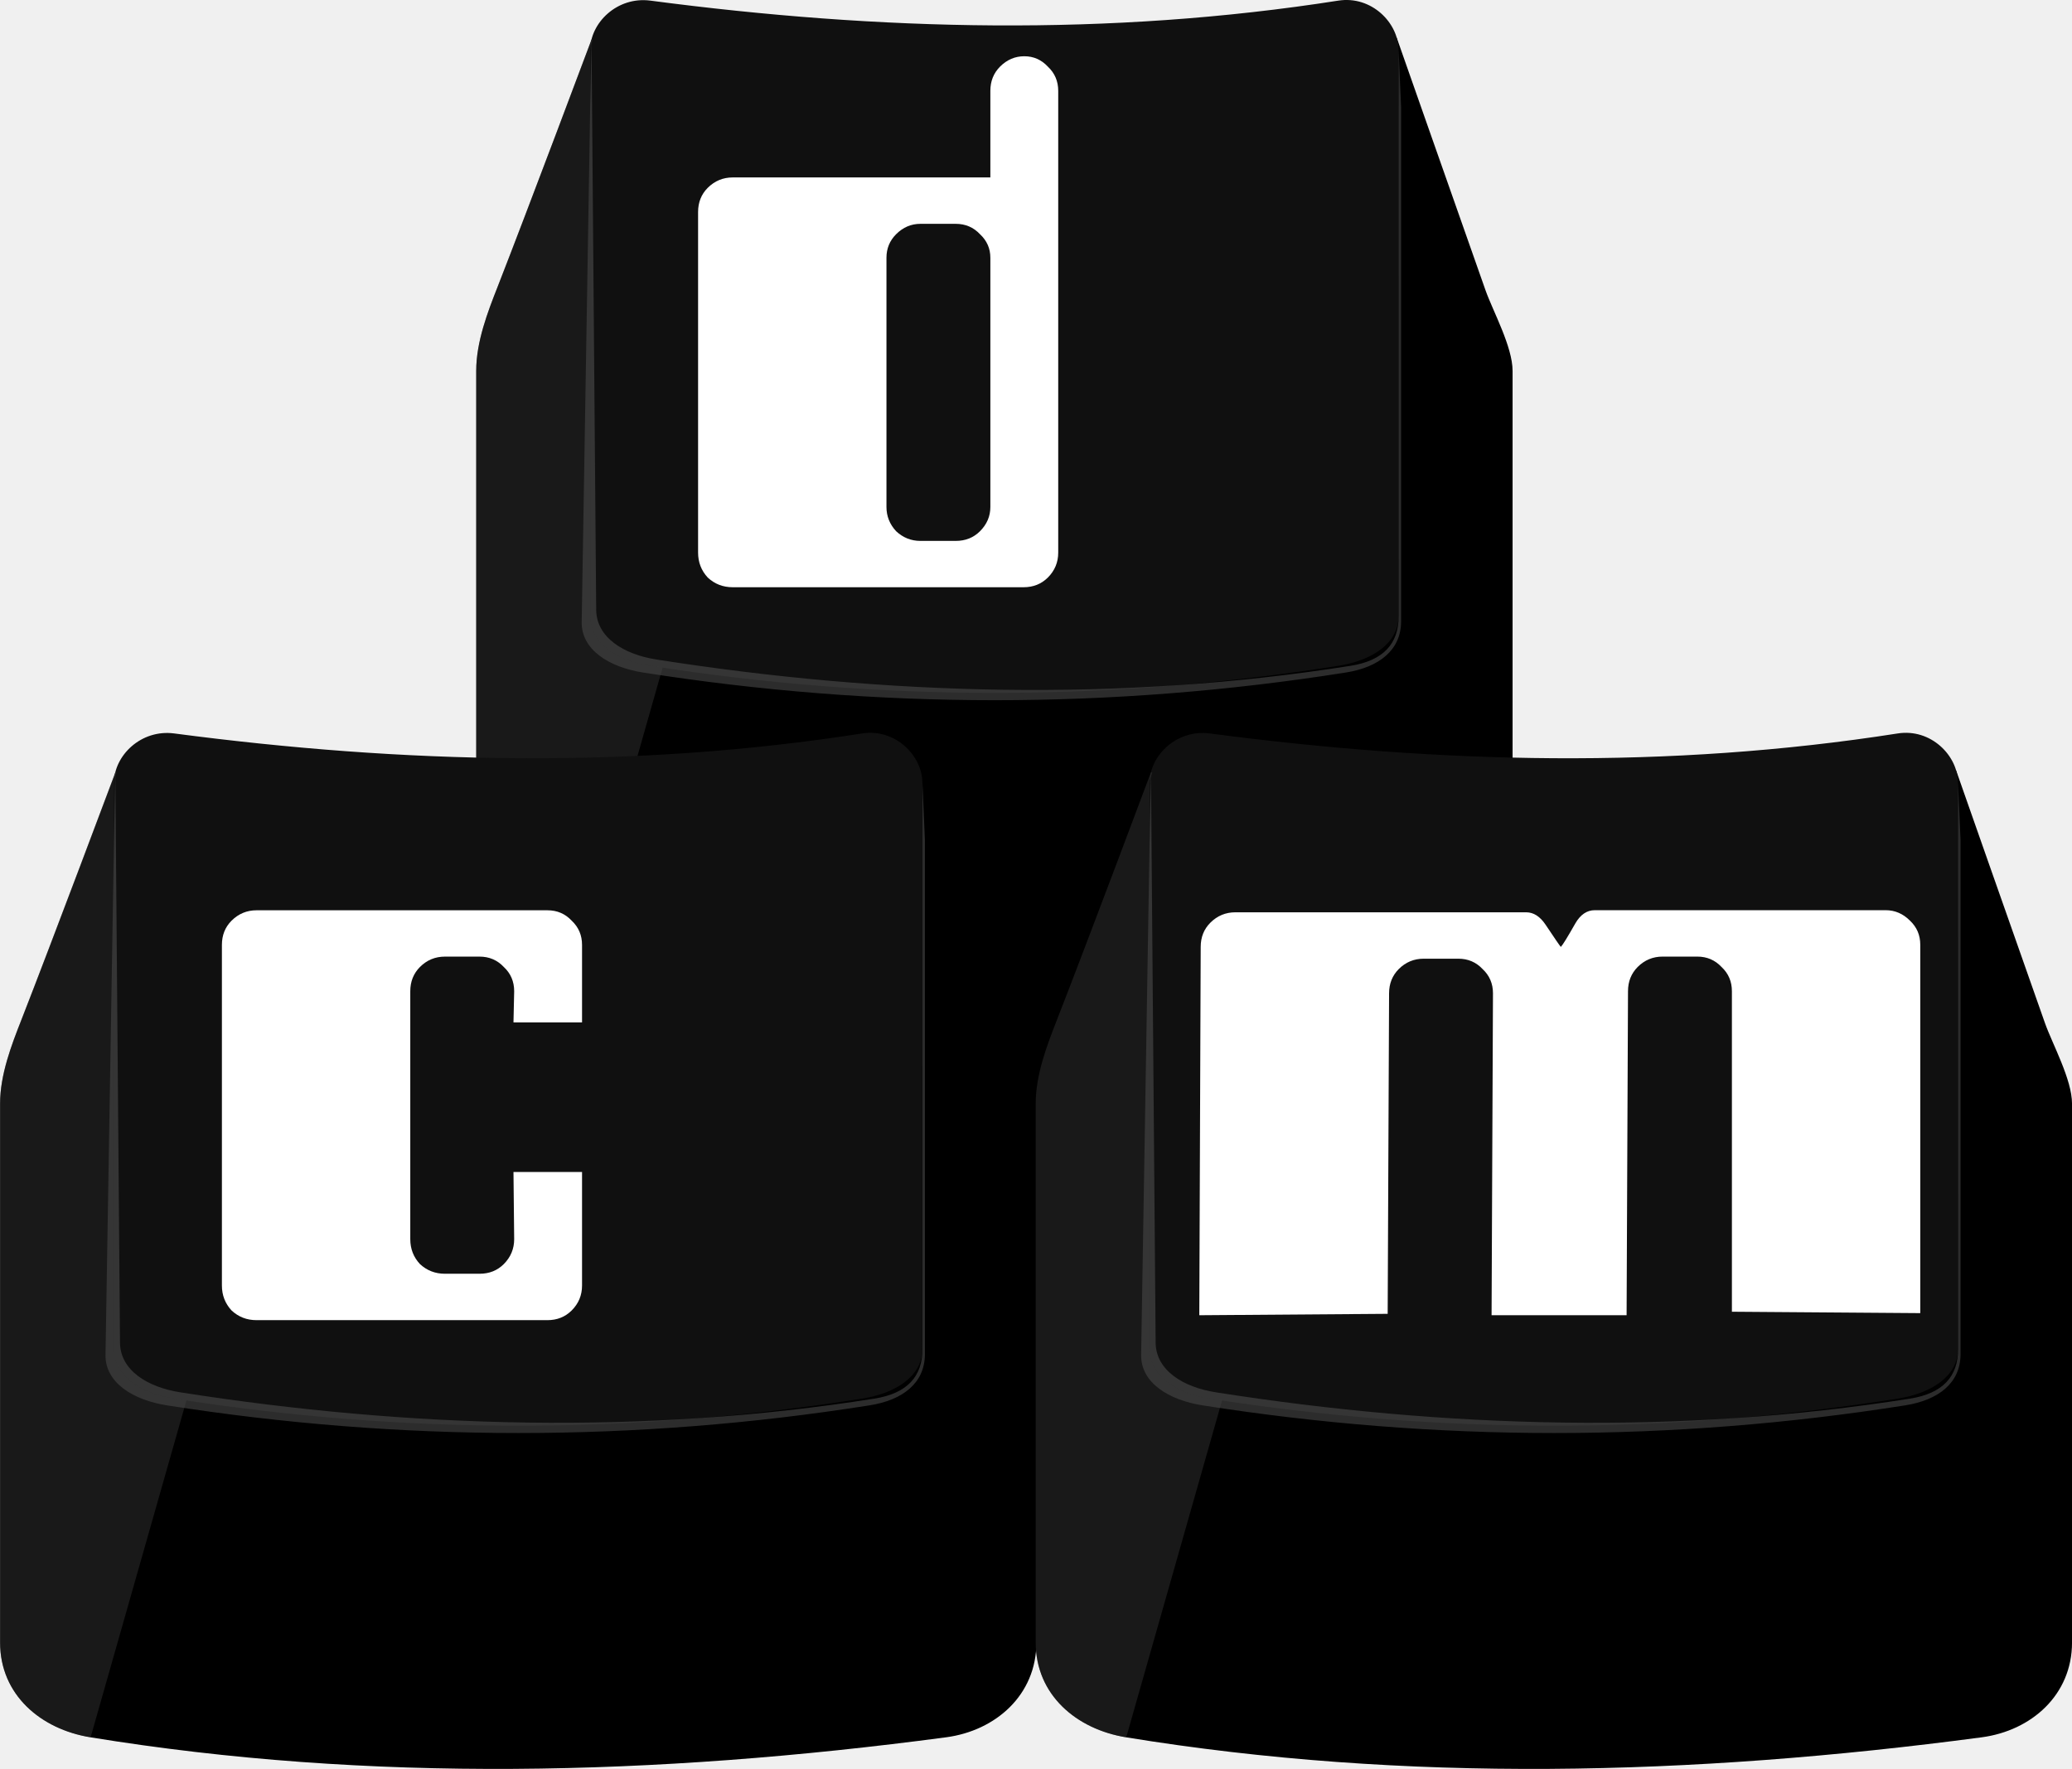
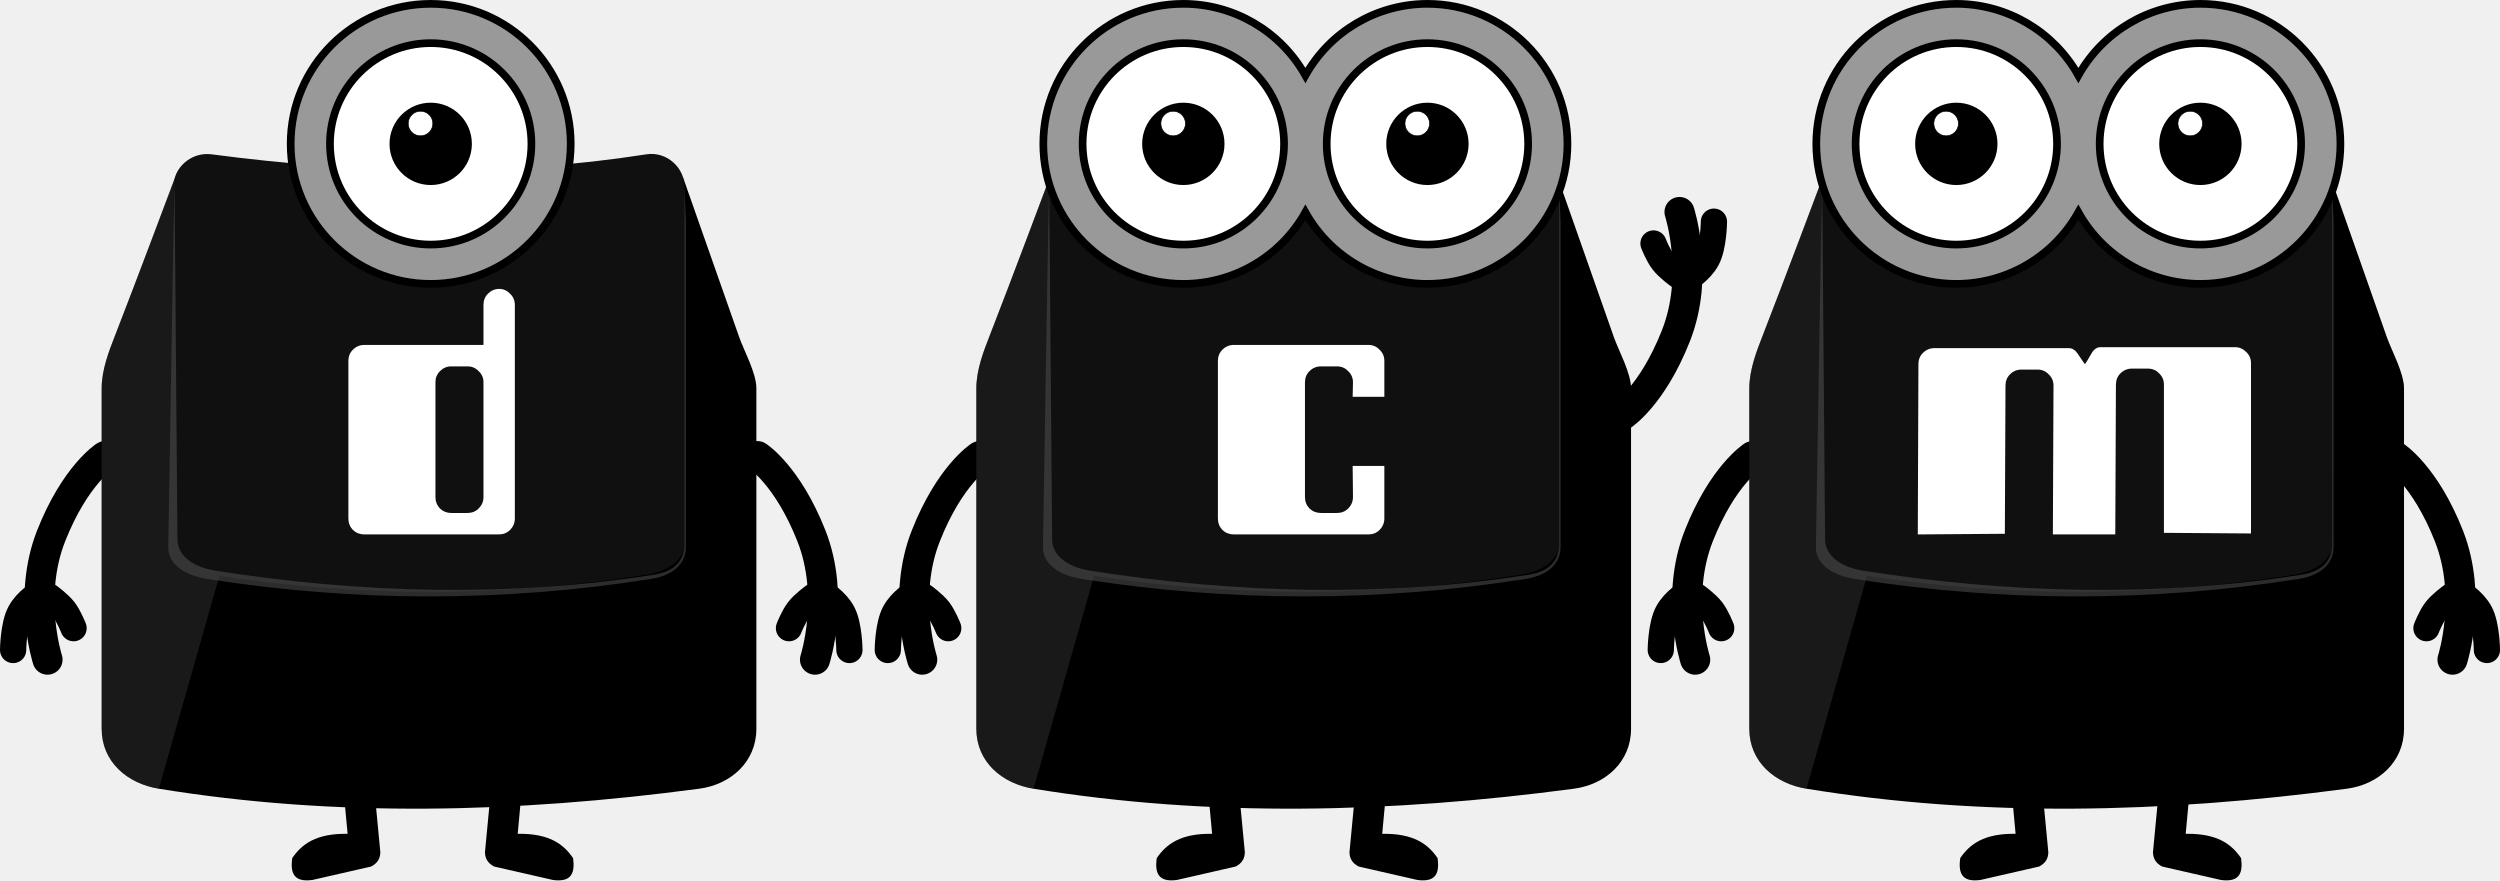
- <svg xmlns="http://www.w3.org/2000/svg" xmlns:xlink="http://www.w3.org/1999/xlink" width="29.555mm" height="25.238mm" viewBox="0 0 29.555 25.238" version="1.1" id="svg151328" xml:space="preserve">
-   <defs id="defs151325">
+ <svg xmlns="http://www.w3.org/2000/svg" xmlns:xlink="http://www.w3.org/1999/xlink" id="svg5612" height="45.805mm" viewBox="0 0 460.881 162.301" width="130.072mm" version="1.1" xml:space="preserve">
+   <defs id="defs5614">
    <linearGradient id="q" y2="433.25" xlink:href="#ae" gradientUnits="userSpaceOnUse" x2="124.51" gradientTransform="matrix(0.35118,0,0,0.36883,-70.196,-84.823)" y1="497.48" x1="340.07" />
    <linearGradient id="ae" y2="433.25" gradientUnits="userSpaceOnUse" x2="124.51" y1="497.48" x1="340.07">
      <stop id="stop4141" style="stop-color:#000000" offset="0" />
      <stop id="stop4143" style="stop-color:#000000" offset=".3" />
      <stop id="stop4145" style="stop-color:#323232" offset=".5" />
      <stop id="stop4147" style="stop-color:#000000" offset=".7" />
      <stop id="stop4149" style="stop-color:#000000" offset="1" />
    </linearGradient>
    <linearGradient id="p" y2="347.98" xlink:href="#af" gradientUnits="userSpaceOnUse" x2="506.33" gradientTransform="matrix(0.35118,0,0,0.36883,-70.196,-84.823)" y1="347.98" x1="237.76" />
    <linearGradient id="af" y2="347.98" gradientUnits="userSpaceOnUse" x2="506.33" y1="347.98" x1="237.76">
      <stop id="stop4152" style="stop-color:#191919" offset="0" />
      <stop id="stop4154" style="stop-color:#000000" offset="1" />
    </linearGradient>
    <filter id="y" style="color-interpolation-filters:sRGB">
      <feGaussianBlur id="feGaussianBlur4193" stdDeviation="1.978" />
    </filter>
    <linearGradient id="linearGradient6224" x1="340.07" xlink:href="#ae" gradientUnits="userSpaceOnUse" y1="497.48" gradientTransform="matrix(0.35118,0,0,0.36883,52.952,-84.823)" x2="124.51" y2="433.25" />
    <linearGradient id="linearGradient6226" x1="237.76" xlink:href="#af" gradientUnits="userSpaceOnUse" y1="347.98" gradientTransform="matrix(0.35118,0,0,0.36883,52.952,-84.823)" x2="506.33" y2="347.98" />
    <filter id="r" style="color-interpolation-filters:sRGB">
      <feGaussianBlur id="feGaussianBlur4157" stdDeviation="1.978" />
    </filter>
    <linearGradient id="linearGradient6234" x1="340.07" xlink:href="#ae" gradientUnits="userSpaceOnUse" y1="497.48" gradientTransform="matrix(0.35118,0,0,0.36883,176.09,-84.823)" x2="124.51" y2="433.25" />
    <linearGradient id="linearGradient6236" x1="237.76" xlink:href="#af" gradientUnits="userSpaceOnUse" y1="347.98" gradientTransform="matrix(0.35118,0,0,0.36883,176.09,-84.823)" x2="506.33" y2="347.98" />
    <filter id="u" style="color-interpolation-filters:sRGB">
      <feGaussianBlur id="feGaussianBlur4160" stdDeviation="1.978" />
    </filter>
    <linearGradient id="linearGradient6244" x1="340.07" xlink:href="#ae" gradientUnits="userSpaceOnUse" y1="497.48" gradientTransform="matrix(0.35118,0,0,0.36883,299.25,-84.823)" x2="124.51" y2="433.25" />
    <linearGradient id="linearGradient6246" x1="237.76" xlink:href="#af" gradientUnits="userSpaceOnUse" y1="347.98" gradientTransform="matrix(0.35118,0,0,0.36883,299.25,-84.823)" x2="506.33" y2="347.98" />
    <filter id="z" style="color-interpolation-filters:sRGB">
      <feGaussianBlur id="feGaussianBlur4163" stdDeviation="1.978" />
    </filter>
    <linearGradient id="linearGradient6254" x1="340.07" xlink:href="#ae" gradientUnits="userSpaceOnUse" y1="497.48" gradientTransform="matrix(0.35118,0,0,0.36883,422.4,-84.823)" x2="124.51" y2="433.25" />
    <linearGradient id="linearGradient6256" x1="237.76" xlink:href="#af" gradientUnits="userSpaceOnUse" y1="347.98" gradientTransform="matrix(0.35118,0,0,0.36883,422.4,-84.823)" x2="506.33" y2="347.98" />
    <filter id="ad" style="color-interpolation-filters:sRGB">
      <feGaussianBlur id="feGaussianBlur4166" stdDeviation="1.978" />
    </filter>
    <linearGradient id="linearGradient6264" x1="340.07" xlink:href="#ae" gradientUnits="userSpaceOnUse" y1="497.48" gradientTransform="matrix(0.35118,0,0,0.36883,545.54,-84.823)" x2="124.51" y2="433.25" />
    <linearGradient id="linearGradient6266" x1="237.76" xlink:href="#af" gradientUnits="userSpaceOnUse" y1="347.98" gradientTransform="matrix(0.35118,0,0,0.36883,545.54,-84.823)" x2="506.33" y2="347.98" />
    <filter id="ab" style="color-interpolation-filters:sRGB">
      <feGaussianBlur id="feGaussianBlur4169" stdDeviation="1.978" />
    </filter>
    <filter id="s" style="color-interpolation-filters:sRGB">
      <feGaussianBlur id="feGaussianBlur4172" stdDeviation="1.978" />
    </filter>
    <linearGradient id="linearGradient6284" x1="340.07" xlink:href="#ae" gradientUnits="userSpaceOnUse" y1="497.48" gradientTransform="matrix(0.35118,0,0,0.36883,791.83,-84.823)" x2="124.51" y2="433.25" />
    <linearGradient id="linearGradient6286" x1="237.76" xlink:href="#af" gradientUnits="userSpaceOnUse" y1="347.98" gradientTransform="matrix(0.35118,0,0,0.36883,791.83,-84.823)" x2="506.33" y2="347.98" />
    <filter id="v" style="color-interpolation-filters:sRGB">
      <feGaussianBlur id="feGaussianBlur4175" stdDeviation="1.978" />
    </filter>
    <linearGradient id="linearGradient6294" x1="340.07" xlink:href="#ae" gradientUnits="userSpaceOnUse" y1="497.48" gradientTransform="matrix(0.35118,0,0,0.36883,914.98,-84.823)" x2="124.51" y2="433.25" />
    <linearGradient id="linearGradient6296" x1="237.76" xlink:href="#af" gradientUnits="userSpaceOnUse" y1="347.98" gradientTransform="matrix(0.35118,0,0,0.36883,914.98,-84.823)" x2="506.33" y2="347.98" />
    <filter id="w" style="color-interpolation-filters:sRGB">
      <feGaussianBlur id="feGaussianBlur4178" stdDeviation="1.978" />
    </filter>
    <linearGradient id="linearGradient6304" x1="340.07" xlink:href="#ae" gradientUnits="userSpaceOnUse" y1="497.48" gradientTransform="matrix(0.35118,0,0,0.36883,1038.1,-84.823)" x2="124.51" y2="433.25" />
    <linearGradient id="linearGradient6306" x1="237.76" xlink:href="#af" gradientUnits="userSpaceOnUse" y1="347.98" gradientTransform="matrix(0.35118,0,0,0.36883,1038.1,-84.823)" x2="506.33" y2="347.98" />
    <filter id="x" style="color-interpolation-filters:sRGB">
      <feGaussianBlur id="feGaussianBlur4181" stdDeviation="1.978" />
    </filter>
    <linearGradient id="linearGradient6314" x1="340.07" xlink:href="#ae" gradientUnits="userSpaceOnUse" y1="497.48" gradientTransform="matrix(0.35118,0,0,0.36883,1161.3,-84.823)" x2="124.51" y2="433.25" />
    <linearGradient id="linearGradient6316" x1="237.76" xlink:href="#af" gradientUnits="userSpaceOnUse" y1="347.98" gradientTransform="matrix(0.35118,0,0,0.36883,1161.3,-84.823)" x2="506.33" y2="347.98" />
    <filter id="t" style="color-interpolation-filters:sRGB">
      <feGaussianBlur id="feGaussianBlur4184" stdDeviation="1.978" />
    </filter>
    <linearGradient id="linearGradient6324" x1="340.07" xlink:href="#ae" gradientUnits="userSpaceOnUse" y1="497.48" gradientTransform="matrix(0.35118,0,0,0.36883,1284.4,-84.823)" x2="124.51" y2="433.25" />
    <linearGradient id="linearGradient6326" x1="237.76" xlink:href="#af" gradientUnits="userSpaceOnUse" y1="347.98" gradientTransform="matrix(0.35118,0,0,0.36883,1284.4,-84.823)" x2="506.33" y2="347.98" />
    <filter id="aa" style="color-interpolation-filters:sRGB">
      <feGaussianBlur id="feGaussianBlur4187" stdDeviation="1.978" />
    </filter>
    <linearGradient id="q-6" y2="433.25" xlink:href="#ae" gradientUnits="userSpaceOnUse" x2="124.51" gradientTransform="matrix(0.35118,0,0,0.36884,1407.5,-84.804)" y1="497.48" x1="340.07" />
    <linearGradient id="p-7" y2="347.98" xlink:href="#af" gradientUnits="userSpaceOnUse" x2="506.33" gradientTransform="matrix(0.35118,0,0,0.36884,1407.5,-84.804)" y1="347.98" x1="237.76" />
    <filter id="ac" style="color-interpolation-filters:sRGB">
      <feGaussianBlur id="feGaussianBlur4190" stdDeviation="1.978" />
    </filter>
    <linearGradient id="linearGradient6274" x1="340.07" xlink:href="#ae" gradientUnits="userSpaceOnUse" y1="497.48" gradientTransform="matrix(0.35118,0,0,0.36883,668.7,-84.823)" x2="124.51" y2="433.25" />
    <linearGradient id="linearGradient6276" x1="237.76" xlink:href="#af" gradientUnits="userSpaceOnUse" y1="347.98" gradientTransform="matrix(0.35118,0,0,0.36883,668.7,-84.823)" x2="506.33" y2="347.98" />
    <filter id="s-5" style="color-interpolation-filters:sRGB">
      <feGaussianBlur id="feGaussianBlur4172-2" stdDeviation="1.978" />
    </filter>
  </defs>
-   <g id="g5" transform="translate(6.206478,-4.902392)">
-     <g transform="matrix(0.6882755,0,0,0.6882755,-323.414,220.8577)" id="g21860-6">
-       <path id="path4203-3-3-7" style="color:#000000;fill:#000000;fill-opacity:1;fill-rule:evenodd" d="m 473.131,-312.942 16.689,-0.036 c 0,0 1.238,3.529 1.839,5.232 0.154,0.435 0.561,1.17 0.561,1.672 v 11.168 c 0,1.089 -2.367,4.495 -3.395,4.632 -6.021,0.801 -9.667,1.229 -16.212,-2.667 -0.892,-0.531 -1.871,-0.877 -1.871,-1.966 v -11.168 c 0,-0.605 0.239,-1.222 0.442,-1.738 0.64,-1.637 1.948,-5.129 1.948,-5.129 z" />
-       <path id="path4205-6-7-5" style="color:#000000;fill:#101010;fill-opacity:1;fill-rule:evenodd" d="m 474.351,-313.75 c 4.753,0.626 9.506,0.744 14.258,0 0.684,-0.107 1.248,0.458 1.248,1.027 v 11.735 c 0,0.569 -0.564,0.919 -1.248,1.027 -4.753,0.751 -9.506,0.747 -14.258,0 -0.684,-0.107 -1.248,-0.458 -1.248,-1.027 v -11.735 c 0,-0.569 0.562,-1.117 1.248,-1.027 z" />
-       <path id="path4207-2-3" style="color:#000000;fill:#636363;fill-opacity:0.446;stroke:none;stroke-opacity:1" d="m 238.2,250.88 -0.44,21.37 -2.82,162.91 c -0.154,8.865 9.216,14.326 20.406,16 77.801,11.636 155.61,11.704 233.41,0 11.188,-1.683 18.297,-7.134 18.406,-16 V 272.25 l -0.823,-18.018 0.011,179.11 c 5.2e-4,8.683 -5.043,14.039 -16,15.688 -76.19,11.462 -154.4,9.395 -230.59,-2 -10.958,-1.639 -19.903,-7.005 -20,-15.688 z" transform="matrix(0.06238117,0,0,0.0655164,458.2722,-329.3794)" />
-       <path style="color:#000000;fill:#454545;fill-opacity:0.366;fill-rule:evenodd" d="m 101.502,1039.562 c 0,0 -1.307,3.492 -1.947,5.129 -0.202,0.517 -0.441,1.133 -0.441,1.738 v 11.168 c 0,1.089 0.847,1.8 1.871,1.967 0.002,3e-4 0.004,-4e-4 0.006,0 l 1.986,-6.984 c -0.085,-0.013 -0.169,-0.022 -0.254,-0.035 -0.684,-0.107 -1.248,-0.458 -1.248,-1.027 v -11.734 c 0,-0.076 0.034,-0.147 0.053,-0.221 h -0.025 z" id="path4203-3-3-3-5" transform="matrix(0.9999949,0,0,0.9999949,371.6294,-1352.5)" />
+   <g id="g9" transform="translate(-5.632203,28.37861)">
+     <g id="g3-7-3" transform="translate(328.1268)">
+       <path style="fill:none;stroke:#000000;stroke-width:5.545;stroke-linecap:round;stroke-linejoin:miter;stroke-dasharray:none;stroke-opacity:1" d="m 0.618,55.706 c 0,0 -5.532,3.525 -9.942,14.718 -4.41,11.193 -0.658,22.806 -0.658,22.806" id="path2-8-2" />
+       <path style="fill:none;stroke:#000000;stroke-width:4.837;stroke-linecap:round;stroke-linejoin:miter;stroke-dasharray:none;stroke-opacity:1" d="m -11.374,80.928 c 0,0 -2.437,1.359 -3.675,3.654 -1.238,2.295 -1.277,6.868 -1.277,6.868" id="path2-2-4-0" />
+       <path style="fill:none;stroke:#000000;stroke-width:4.837;stroke-linecap:round;stroke-linejoin:miter;stroke-dasharray:none;stroke-opacity:1" d="m -9.749,81.547 c 0,0 1.895,1.359 2.824,2.571 0.928,1.212 1.741,3.309 1.741,3.309" id="path2-2-5-5-6" />
    </g>
-     <path style="font-size:9.878px;line-height:1.25;font-family:'Robotic Monkey';-inkscape-font-specification:'Robotic Monkey';fill:#ffffff;stroke-width:0.265" d="m 3.751,12.787 q 0,0.207 0.138,0.356 0.148,0.138 0.356,0.138 h 4.149 q 0.207,0 0.346,-0.138 0.148,-0.148 0.148,-0.356 V 6.199 q 0,-0.207 -0.148,-0.346 -0.138,-0.148 -0.336,-0.148 -0.198,0 -0.346,0.148 Q 7.92,5.992 7.92,6.199 V 7.434 H 4.245 q -0.207,0 -0.356,0.148 -0.138,0.138 -0.138,0.346 z M 6.438,8.58 q 0,-0.198 0.138,-0.336 Q 6.724,8.096 6.922,8.096 h 0.504 q 0.207,0 0.346,0.148 0.148,0.138 0.148,0.336 v 3.556 q 0,0.198 -0.148,0.346 -0.138,0.138 -0.346,0.138 H 6.922 q -0.198,0 -0.346,-0.138 Q 6.438,12.333 6.438,12.136 Z" id="text1-6" aria-label="d" />
+     <g id="g3-1-0-1" transform="matrix(-1,0,0,1,447.7744,0)">
+       <path style="fill:none;stroke:#000000;stroke-width:5.545;stroke-linecap:round;stroke-linejoin:miter;stroke-dasharray:none;stroke-opacity:1" d="m 0.618,55.706 c 0,0 -5.532,3.525 -9.942,14.718 -4.41,11.193 -0.658,22.806 -0.658,22.806" id="path2-29-3-5" />
+       <path style="fill:none;stroke:#000000;stroke-width:4.837;stroke-linecap:round;stroke-linejoin:miter;stroke-dasharray:none;stroke-opacity:1" d="m -11.374,80.928 c 0,0 -2.437,1.359 -3.675,3.654 -1.238,2.295 -1.277,6.868 -1.277,6.868" id="path2-2-3-6-5" />
+       <path style="fill:none;stroke:#000000;stroke-width:4.837;stroke-linecap:round;stroke-linejoin:miter;stroke-dasharray:none;stroke-opacity:1" d="m -9.749,81.547 c 0,0 1.895,1.359 2.824,2.571 0.928,1.212 1.741,3.309 1.741,3.309" id="path2-2-5-1-1-4" />
+     </g>
+     <g id="g6-6-6" transform="translate(331.8768)">
+       <path style="fill:#000000;fill-opacity:1;stroke:none;stroke-width:0.938px;stroke-linecap:butt;stroke-linejoin:miter;stroke-opacity:1" d="m 50.444,118.993 0.928,9.748 c -0.029,1.056 -0.439,1.985 -1.702,2.631 l -10.832,2.476 c -3.546,0.481 -4.058,-1.433 -3.714,-4.023 1.756,-2.567 4.363,-4.581 10.213,-4.487 l -0.619,-6.654 z" id="path5-8-4" />
+       <path style="fill:#000000;fill-opacity:1;stroke:none;stroke-width:0.938px;stroke-linecap:butt;stroke-linejoin:miter;stroke-opacity:1" d="m 71.588,118.993 -0.928,9.748 c 0.029,1.056 0.439,1.985 1.702,2.631 l 10.832,2.476 c 3.546,0.481 4.058,-1.433 3.714,-4.023 -1.756,-2.567 -4.363,-4.581 -10.213,-4.487 l 0.619,-6.654 z" id="path5-9-9-9" />
+     </g>
+     <g transform="matrix(5.619837,0,0,5.619837,-2317.376,1763.296)" id="g21860-1">
+       <path id="path4203-3-3-2" style="color:#000000;fill:#000000;fill-opacity:1;fill-rule:evenodd" d="m 473.131,-312.942 16.689,-0.036 c 0,0 1.238,3.529 1.839,5.232 0.154,0.435 0.561,1.17 0.561,1.672 v 11.168 c 0,1.089 -0.843,1.829 -1.871,1.966 -6.021,0.801 -11.952,0.944 -17.735,0 -1.024,-0.167 -1.871,-0.877 -1.871,-1.966 v -11.168 c 0,-0.605 0.239,-1.222 0.442,-1.738 0.64,-1.637 1.948,-5.129 1.948,-5.129 z" />
+       <path id="path4205-6-7-7" style="color:#000000;fill:#101010;fill-opacity:1;fill-rule:evenodd" d="m 474.351,-313.75 c 4.753,0.626 9.506,0.744 14.258,0 0.684,-0.107 1.248,0.458 1.248,1.027 v 11.735 c 0,0.569 -0.564,0.919 -1.248,1.027 -4.753,0.751 -9.506,0.747 -14.258,0 -0.684,-0.107 -1.248,-0.458 -1.248,-1.027 v -11.735 c 0,-0.569 0.562,-1.117 1.248,-1.027 z" />
+       <path id="path4207-2-0" style="color:#000000;fill:#636363;fill-opacity:0.446;stroke:none;stroke-opacity:1" d="m 238.2,250.88 -0.44,21.37 -2.82,162.91 c -0.154,8.865 9.216,14.326 20.406,16 77.801,11.636 155.61,11.704 233.41,0 11.188,-1.683 18.297,-7.134 18.406,-16 V 272.25 l -0.823,-18.018 0.011,179.11 c 5.2e-4,8.683 -5.043,14.039 -16,15.688 -76.19,11.462 -154.4,9.395 -230.59,-2 -10.958,-1.639 -19.903,-7.005 -20,-15.688 z" transform="matrix(0.06238117,0,0,0.0655164,458.2722,-329.3794)" />
+       <path style="color:#000000;fill:#454545;fill-opacity:0.366;fill-rule:evenodd" d="m 101.502,1039.562 c 0,0 -1.307,3.492 -1.947,5.129 -0.202,0.517 -0.441,1.133 -0.441,1.738 v 11.168 c 0,1.089 0.847,1.8 1.871,1.967 0.002,3e-4 0.004,-4e-4 0.006,0 l 1.986,-6.984 c -0.085,-0.013 -0.169,-0.022 -0.254,-0.035 -0.684,-0.107 -1.248,-0.458 -1.248,-1.027 v -11.734 c 0,-0.076 0.034,-0.147 0.053,-0.221 h -0.025 z" id="path4203-3-3-3-9" transform="matrix(0.9999949,0,0,0.9999949,371.6294,-1352.5)" />
+     </g>
+     <g id="g5-0" transform="translate(163.1259)">
+       <path id="path1-6-6-7" style="fill:#999999;stroke:#000000;stroke-width:1.417;stroke-dasharray:none;stroke-opacity:1" d="m 203.158,-27.669 a 25.813,25.813 0 0 0 -25.814,25.813 25.813,25.813 0 0 0 25.814,25.813 25.813,25.813 0 0 0 22.5,-13.2 25.813,25.813 0 0 0 22.5,13.2 25.813,25.813 0 0 0 25.813,-25.813 25.813,25.813 0 0 0 -25.813,-25.813 25.813,25.813 0 0 0 -22.5,13.2 25.813,25.813 0 0 0 -22.5,-13.2 z" />
+       <circle style="fill:#ffffff;stroke:#000000;stroke-width:1.417;stroke-dasharray:none;stroke-opacity:1" id="path1-9-8" cx="203.157" cy="-1.857" r="18.569" />
+       <circle style="fill:#000000;fill-opacity:1;stroke:#000000;stroke-width:0.376;stroke-dasharray:none" id="path1-1-3-6" cx="203.157" cy="-1.857" r="7.402" />
+       <circle style="fill:#ffffff;stroke:#000000;stroke-width:0.115;stroke-dasharray:none" id="path1-1-9-7-8" cx="201.282" cy="-5.607" r="2.271" />
+       <circle style="fill:#ffffff;stroke:#000000;stroke-width:1.417;stroke-dasharray:none;stroke-opacity:1" id="path1-9-4-8" cx="248.157" cy="-1.857" r="18.569" />
+       <circle style="fill:#000000;fill-opacity:1;stroke:#000000;stroke-width:0.376;stroke-dasharray:none" id="path1-1-3-7-4" cx="248.157" cy="-1.857" r="7.402" />
+       <circle style="fill:#ffffff;stroke:#000000;stroke-width:0.115;stroke-dasharray:none" id="path1-1-9-7-4-3" cx="246.282" cy="-5.607" r="2.271" />
+     </g>
+     <path style="font-size:9.878px;line-height:1.25;font-family:'Robotic Monkey';-inkscape-font-specification:'Robotic Monkey';fill:#ffffff;stroke-width:1.581" d="m 395.709,42.527 q 0,-1.239 0.826,-2.065 0.885,-0.885 2.124,-0.885 h 2.951 q 1.239,0 2.065,0.885 0.885,0.826 0.885,2.065 V 69.85 l 16.051,0.118 v -31.394 q 0,-1.239 -0.885,-2.065 -0.885,-0.885 -2.065,-0.885 h -24.785 q -1.003,0 -1.652,1.121 -1.003,1.77 -1.239,2.006 -0.118,-0.118 -1.298,-1.888 -0.708,-1.062 -1.652,-1.062 h -24.785 q -1.239,0 -2.124,0.885 -0.826,0.826 -0.826,2.065 l -0.118,31.394 16.051,-0.118 0.118,-27.323 q 0,-1.239 0.826,-2.065 0.885,-0.885 2.124,-0.885 h 2.951 q 1.239,0 2.065,0.885 0.885,0.826 0.885,2.065 l -0.118,27.441 h 11.507 z" id="text1" aria-label="m" />
  </g>
-   <g id="g3" transform="translate(-22.61275,-4.475152)">
-     <g transform="matrix(0.6882755,0,0,0.6882755,-301.3871,230.8862)" id="g21860-6-1">
-       <path id="path4203-3-3-7-2" style="color:#000000;fill:#000000;fill-opacity:1;fill-rule:evenodd" d="m 473.131,-312.942 16.689,-0.036 c 0,0 1.238,3.529 1.839,5.232 0.154,0.435 0.561,1.17 0.561,1.672 v 11.168 c 0,1.089 -0.843,1.829 -1.871,1.966 -6.021,0.801 -11.952,0.944 -17.735,0 -1.024,-0.167 -1.871,-0.877 -1.871,-1.966 v -11.168 c 0,-0.605 0.239,-1.222 0.442,-1.738 0.64,-1.637 1.948,-5.129 1.948,-5.129 z" />
-       <path id="path4205-6-7-5-7" style="color:#000000;fill:#101010;fill-opacity:1;fill-rule:evenodd" d="m 474.351,-313.75 c 4.753,0.626 9.506,0.744 14.258,0 0.684,-0.107 1.248,0.458 1.248,1.027 v 11.735 c 0,0.569 -0.564,0.919 -1.248,1.027 -4.753,0.751 -9.506,0.747 -14.258,0 -0.684,-0.107 -1.248,-0.458 -1.248,-1.027 v -11.735 c 0,-0.569 0.562,-1.117 1.248,-1.027 z" />
-       <path id="path4207-2-3-0" style="color:#000000;fill:#636363;fill-opacity:0.446;stroke:none;stroke-opacity:1" d="m 238.2,250.88 -0.44,21.37 -2.82,162.91 c -0.154,8.865 9.216,14.326 20.406,16 77.801,11.636 155.61,11.704 233.41,0 11.188,-1.683 18.297,-7.134 18.406,-16 V 272.25 l -0.823,-18.018 0.011,179.11 c 5.2e-4,8.683 -5.043,14.039 -16,15.688 -76.19,11.462 -154.4,9.395 -230.59,-2 -10.958,-1.639 -19.903,-7.005 -20,-15.688 z" transform="matrix(0.06238117,0,0,0.0655164,458.2722,-329.3794)" />
-       <path style="color:#000000;fill:#454545;fill-opacity:0.366;fill-rule:evenodd" d="m 101.502,1039.562 c 0,0 -1.307,3.492 -1.947,5.129 -0.202,0.517 -0.441,1.133 -0.441,1.738 v 11.168 c 0,1.089 0.847,1.8 1.871,1.967 0.002,3e-4 0.004,-4e-4 0.006,0 l 1.986,-6.984 c -0.085,-0.013 -0.169,-0.022 -0.254,-0.035 -0.684,-0.107 -1.248,-0.458 -1.248,-1.027 v -11.734 c 0,-0.076 0.034,-0.147 0.053,-0.221 h -0.025 z" id="path4203-3-3-3-5-9" transform="matrix(0.9999949,0,0,0.9999949,371.6294,-1352.5)" />
+   <g id="g8" transform="translate(14.99291,28.37861)">
+     <g id="g3-7" transform="translate(165.0009)">
+       <path style="fill:none;stroke:#000000;stroke-width:5.545;stroke-linecap:round;stroke-linejoin:miter;stroke-dasharray:none;stroke-opacity:1" d="m 0.618,55.706 c 0,0 -5.532,3.525 -9.942,14.718 -4.41,11.193 -0.658,22.806 -0.658,22.806" id="path2-8" />
+       <path style="fill:none;stroke:#000000;stroke-width:4.837;stroke-linecap:round;stroke-linejoin:miter;stroke-dasharray:none;stroke-opacity:1" d="m -11.374,80.928 c 0,0 -2.437,1.359 -3.675,3.654 -1.238,2.295 -1.277,6.868 -1.277,6.868" id="path2-2-4" />
+       <path style="fill:none;stroke:#000000;stroke-width:4.837;stroke-linecap:round;stroke-linejoin:miter;stroke-dasharray:none;stroke-opacity:1" d="m -9.749,81.547 c 0,0 1.895,1.359 2.824,2.571 0.928,1.212 1.741,3.309 1.741,3.309" id="path2-2-5-5" />
    </g>
-     <path style="font-size:9.878px;line-height:1.25;font-family:'Robotic Monkey';-inkscape-font-specification:'Robotic Monkey';fill:#ffffff;stroke-width:0.265" d="m 28.465,18.618 q 0,-0.207 0.138,-0.346 0.148,-0.148 0.356,-0.148 h 0.494 q 0.207,0 0.346,0.148 0.148,0.138 0.148,0.346 l -0.01,0.445 h 0.978 v -1.106 q 0,-0.207 -0.148,-0.346 -0.138,-0.148 -0.346,-0.148 h -4.149 q -0.207,0 -0.356,0.148 -0.138,0.138 -0.138,0.346 v 4.86 q 0,0.207 0.138,0.356 0.148,0.138 0.356,0.138 h 4.149 q 0.207,0 0.346,-0.138 0.148,-0.148 0.148,-0.356 v -1.62 h -0.978 l 0.01,0.958 q 0,0.207 -0.148,0.356 -0.138,0.138 -0.346,0.138 h -0.494 q -0.207,0 -0.356,-0.138 -0.138,-0.148 -0.138,-0.356 v -0.958 z" id="text1-6-3" aria-label="c" />
+     <g id="g3-1-0" transform="rotate(180,142.3242,51.9675)">
+       <path style="fill:none;stroke:#000000;stroke-width:5.545;stroke-linecap:round;stroke-linejoin:miter;stroke-dasharray:none;stroke-opacity:1" d="m 0.618,55.706 c 0,0 -5.532,3.525 -9.942,14.718 -4.41,11.193 -0.658,22.806 -0.658,22.806" id="path2-29-3" />
+       <path style="fill:none;stroke:#000000;stroke-width:4.837;stroke-linecap:round;stroke-linejoin:miter;stroke-dasharray:none;stroke-opacity:1" d="m -11.374,80.928 c 0,0 -2.437,1.359 -3.675,3.654 -1.238,2.295 -1.277,6.868 -1.277,6.868" id="path2-2-3-6" />
+       <path style="fill:none;stroke:#000000;stroke-width:4.837;stroke-linecap:round;stroke-linejoin:miter;stroke-dasharray:none;stroke-opacity:1" d="m -9.749,81.547 c 0,0 1.895,1.359 2.824,2.571 0.928,1.212 1.741,3.309 1.741,3.309" id="path2-2-5-1-1" />
+     </g>
+     <g id="g6-6" transform="translate(163.1259)">
+       <path style="fill:#000000;fill-opacity:1;stroke:none;stroke-width:0.938px;stroke-linecap:butt;stroke-linejoin:miter;stroke-opacity:1" d="m 50.444,118.993 0.928,9.748 c -0.029,1.056 -0.439,1.985 -1.702,2.631 l -10.832,2.476 c -3.546,0.481 -4.058,-1.433 -3.714,-4.023 1.756,-2.567 4.363,-4.581 10.213,-4.487 l -0.619,-6.654 z" id="path5-8" />
+       <path style="fill:#000000;fill-opacity:1;stroke:none;stroke-width:0.938px;stroke-linecap:butt;stroke-linejoin:miter;stroke-opacity:1" d="m 71.588,118.993 -0.928,9.748 c 0.029,1.056 0.439,1.985 1.702,2.631 l 10.832,2.476 c 3.546,0.481 4.058,-1.433 3.714,-4.023 -1.756,-2.567 -4.363,-4.581 -10.213,-4.487 l 0.619,-6.654 z" id="path5-9-9" />
+     </g>
+     <g transform="matrix(5.619837,0,0,5.619837,-2480.501,1763.296)" id="g21860-7">
+       <path id="path4203-3-3-5" style="color:#000000;fill:#000000;fill-opacity:1;fill-rule:evenodd" d="m 473.131,-312.942 16.689,-0.036 c 0,0 1.238,3.529 1.839,5.232 0.154,0.435 0.561,1.17 0.561,1.672 v 11.168 c 0,1.089 -0.843,1.829 -1.871,1.966 -6.021,0.801 -11.952,0.944 -17.735,0 -1.024,-0.167 -1.871,-0.877 -1.871,-1.966 v -11.168 c 0,-0.605 0.239,-1.222 0.442,-1.738 0.64,-1.637 1.948,-5.129 1.948,-5.129 z" />
+       <path id="path4205-6-7-3" style="color:#000000;fill:#101010;fill-opacity:1;fill-rule:evenodd" d="m 474.351,-313.75 c 4.753,0.626 9.506,0.744 14.258,0 0.684,-0.107 1.248,0.458 1.248,1.027 v 11.735 c 0,0.569 -0.564,0.919 -1.248,1.027 -4.753,0.751 -9.506,0.747 -14.258,0 -0.684,-0.107 -1.248,-0.458 -1.248,-1.027 v -11.735 c 0,-0.569 0.562,-1.117 1.248,-1.027 z" />
+       <path id="path4207-2-5" style="color:#000000;fill:#636363;fill-opacity:0.446;stroke:none;stroke-opacity:1" d="m 238.2,250.88 -0.44,21.37 -2.82,162.91 c -0.154,8.865 9.216,14.326 20.406,16 77.801,11.636 155.61,11.704 233.41,0 11.188,-1.683 18.297,-7.134 18.406,-16 V 272.25 l -0.823,-18.018 0.011,179.11 c 5.2e-4,8.683 -5.043,14.039 -16,15.688 -76.19,11.462 -154.4,9.395 -230.59,-2 -10.958,-1.639 -19.903,-7.005 -20,-15.688 z" transform="matrix(0.06238117,0,0,0.0655164,458.2722,-329.3794)" />
+       <path style="color:#000000;fill:#454545;fill-opacity:0.366;fill-rule:evenodd" d="m 101.502,1039.562 c 0,0 -1.307,3.492 -1.947,5.129 -0.202,0.517 -0.441,1.133 -0.441,1.738 v 11.168 c 0,1.089 0.847,1.8 1.871,1.967 0.002,3e-4 0.004,-4e-4 0.006,0 l 1.986,-6.984 c -0.085,-0.013 -0.169,-0.022 -0.254,-0.035 -0.684,-0.107 -1.248,-0.458 -1.248,-1.027 v -11.734 c 0,-0.076 0.034,-0.147 0.053,-0.221 h -0.025 z" id="path4203-3-3-3-6" transform="matrix(0.9999949,0,0,0.9999949,371.6294,-1352.5)" />
+     </g>
+     <g id="g5">
+       <path id="path1-6-6" style="fill:#999999;stroke:#000000;stroke-width:1.417;stroke-dasharray:none;stroke-opacity:1" d="m 203.158,-27.669 a 25.813,25.813 0 0 0 -25.814,25.813 25.813,25.813 0 0 0 25.814,25.813 25.813,25.813 0 0 0 22.5,-13.2 25.813,25.813 0 0 0 22.5,13.2 25.813,25.813 0 0 0 25.813,-25.813 25.813,25.813 0 0 0 -25.813,-25.813 25.813,25.813 0 0 0 -22.5,13.2 25.813,25.813 0 0 0 -22.5,-13.2 z" />
+       <circle style="fill:#ffffff;stroke:#000000;stroke-width:1.417;stroke-dasharray:none;stroke-opacity:1" id="path1-9" cx="203.157" cy="-1.857" r="18.569" />
+       <circle style="fill:#000000;fill-opacity:1;stroke:#000000;stroke-width:0.376;stroke-dasharray:none" id="path1-1-3" cx="203.157" cy="-1.857" r="7.402" />
+       <circle style="fill:#ffffff;stroke:#000000;stroke-width:0.115;stroke-dasharray:none" id="path1-1-9-7" cx="201.282" cy="-5.607" r="2.271" />
+       <circle style="fill:#ffffff;stroke:#000000;stroke-width:1.417;stroke-dasharray:none;stroke-opacity:1" id="path1-9-4" cx="248.157" cy="-1.857" r="18.569" />
+       <circle style="fill:#000000;fill-opacity:1;stroke:#000000;stroke-width:0.376;stroke-dasharray:none" id="path1-1-3-7" cx="248.157" cy="-1.857" r="7.402" />
+       <circle style="fill:#ffffff;stroke:#000000;stroke-width:0.115;stroke-dasharray:none" id="path1-1-9-7-4" cx="246.282" cy="-5.607" r="2.271" />
+     </g>
+     <path style="font-size:9.878px;line-height:1.25;font-family:'Robotic Monkey';-inkscape-font-specification:'Robotic Monkey';fill:#ffffff;stroke-width:1.581" d="m 225.581,42.114 q 0,-1.239 0.826,-2.065 0.885,-0.885 2.124,-0.885 h 2.951 q 1.239,0 2.065,0.885 0.885,0.826 0.885,2.065 l -0.059,2.656 h 5.842 V 38.16 q 0,-1.239 -0.885,-2.065 -0.826,-0.885 -2.065,-0.885 H 212.48 q -1.239,0 -2.124,0.885 -0.826,0.826 -0.826,2.065 v 29.034 q 0,1.239 0.826,2.124 0.885,0.826 2.124,0.826 h 24.785 q 1.239,0 2.065,-0.826 0.885,-0.885 0.885,-2.124 v -9.678 h -5.842 l 0.059,5.724 q 0,1.239 -0.885,2.124 -0.826,0.826 -2.065,0.826 h -2.951 q -1.239,0 -2.124,-0.826 -0.826,-0.885 -0.826,-2.124 v -5.724 z" id="text1-6-3" aria-label="c" />
  </g>
-   <g id="g4" transform="translate(7.264812,-4.902392)">
-     <g transform="matrix(0.6882755,0,0,0.6882755,-316.4924,231.3135)" id="g21860">
+   <g id="g7" transform="translate(18.74293,28.37861)">
+     <g id="g3">
+       <path style="fill:none;stroke:#000000;stroke-width:5.545;stroke-linecap:round;stroke-linejoin:miter;stroke-dasharray:none;stroke-opacity:1" d="m 0.618,55.706 c 0,0 -5.532,3.525 -9.942,14.718 -4.41,11.193 -0.658,22.806 -0.658,22.806" id="path2" />
+       <path style="fill:none;stroke:#000000;stroke-width:4.837;stroke-linecap:round;stroke-linejoin:miter;stroke-dasharray:none;stroke-opacity:1" d="m -11.374,80.928 c 0,0 -2.437,1.359 -3.675,3.654 -1.238,2.295 -1.277,6.868 -1.277,6.868" id="path2-2" />
+       <path style="fill:none;stroke:#000000;stroke-width:4.837;stroke-linecap:round;stroke-linejoin:miter;stroke-dasharray:none;stroke-opacity:1" d="m -9.749,81.547 c 0,0 1.895,1.359 2.824,2.571 0.928,1.212 1.741,3.309 1.741,3.309" id="path2-2-5" />
+     </g>
+     <g id="g3-1" transform="matrix(-1,0,0,1,121.5226,0)">
+       <path style="fill:none;stroke:#000000;stroke-width:5.545;stroke-linecap:round;stroke-linejoin:miter;stroke-dasharray:none;stroke-opacity:1" d="m 0.618,55.706 c 0,0 -5.532,3.525 -9.942,14.718 -4.41,11.193 -0.658,22.806 -0.658,22.806" id="path2-29" />
+       <path style="fill:none;stroke:#000000;stroke-width:4.837;stroke-linecap:round;stroke-linejoin:miter;stroke-dasharray:none;stroke-opacity:1" d="m -11.374,80.928 c 0,0 -2.437,1.359 -3.675,3.654 -1.238,2.295 -1.277,6.868 -1.277,6.868" id="path2-2-3" />
+       <path style="fill:none;stroke:#000000;stroke-width:4.837;stroke-linecap:round;stroke-linejoin:miter;stroke-dasharray:none;stroke-opacity:1" d="m -9.749,81.547 c 0,0 1.895,1.359 2.824,2.571 0.928,1.212 1.741,3.309 1.741,3.309" id="path2-2-5-1" />
+     </g>
+     <g id="g6">
+       <path style="fill:#000000;fill-opacity:1;stroke:none;stroke-width:0.938px;stroke-linecap:butt;stroke-linejoin:miter;stroke-opacity:1" d="m 50.444,118.993 0.928,9.748 c -0.029,1.056 -0.439,1.985 -1.702,2.631 l -10.832,2.476 c -3.546,0.481 -4.058,-1.433 -3.714,-4.023 1.756,-2.567 4.363,-4.581 10.213,-4.487 l -0.619,-6.654 z" id="path5" />
+       <path style="fill:#000000;fill-opacity:1;stroke:none;stroke-width:0.938px;stroke-linecap:butt;stroke-linejoin:miter;stroke-opacity:1" d="m 71.588,118.993 -0.928,9.748 c 0.029,1.056 0.439,1.985 1.702,2.631 l 10.832,2.476 c 3.546,0.481 4.058,-1.433 3.714,-4.023 -1.756,-2.567 -4.363,-4.581 -10.213,-4.487 l 0.619,-6.654 z" id="path5-9" />
+     </g>
+     <g transform="matrix(5.619837,0,0,5.619837,-2645.501,1763.296)" id="g21860">
      <path id="path4203-3-3" style="color:#000000;fill:#000000;fill-opacity:1;fill-rule:evenodd" d="m 473.131,-312.942 16.689,-0.036 c 0,0 1.238,3.529 1.839,5.232 0.154,0.435 0.561,1.17 0.561,1.672 v 11.168 c 0,1.089 -0.843,1.829 -1.871,1.966 -6.021,0.801 -11.952,0.944 -17.735,0 -1.024,-0.167 -1.871,-0.877 -1.871,-1.966 v -11.168 c 0,-0.605 0.239,-1.222 0.442,-1.738 0.64,-1.637 1.948,-5.129 1.948,-5.129 z" />
      <path id="path4205-6-7" style="color:#000000;fill:#101010;fill-opacity:1;fill-rule:evenodd" d="m 474.351,-313.75 c 4.753,0.626 9.506,0.744 14.258,0 0.684,-0.107 1.248,0.458 1.248,1.027 v 11.735 c 0,0.569 -0.564,0.919 -1.248,1.027 -4.753,0.751 -9.506,0.747 -14.258,0 -0.684,-0.107 -1.248,-0.458 -1.248,-1.027 v -11.735 c 0,-0.569 0.562,-1.117 1.248,-1.027 z" />
      <path id="path4207-2" style="color:#000000;fill:#636363;fill-opacity:0.446;stroke:none;stroke-opacity:1" d="m 238.2,250.88 -0.44,21.37 -2.82,162.91 c -0.154,8.865 9.216,14.326 20.406,16 77.801,11.636 155.61,11.704 233.41,0 11.188,-1.683 18.297,-7.134 18.406,-16 V 272.25 l -0.823,-18.018 0.011,179.11 c 5.2e-4,8.683 -5.043,14.039 -16,15.688 -76.19,11.462 -154.4,9.395 -230.59,-2 -10.958,-1.639 -19.903,-7.005 -20,-15.688 z" transform="matrix(0.06238117,0,0,0.0655164,458.2722,-329.3794)" />
      <path style="color:#000000;fill:#454545;fill-opacity:0.366;fill-rule:evenodd" d="m 101.502,1039.562 c 0,0 -1.307,3.492 -1.947,5.129 -0.202,0.517 -0.441,1.133 -0.441,1.738 v 11.168 c 0,1.089 0.847,1.8 1.871,1.967 0.002,3e-4 0.004,-4e-4 0.006,0 l 1.986,-6.984 c -0.085,-0.013 -0.169,-0.022 -0.254,-0.035 -0.684,-0.107 -1.248,-0.458 -1.248,-1.027 v -11.734 c 0,-0.076 0.034,-0.147 0.053,-0.221 h -0.025 z" id="path4203-3-3-3" transform="matrix(0.9999949,0,0,0.9999949,371.6294,-1352.5)" />
    </g>
-     <path style="font-size:9.878px;line-height:1.25;font-family:'Robotic Monkey';-inkscape-font-specification:'Robotic Monkey';fill:#ffffff;stroke-width:0.265" d="m 15.957,19.045 q 0,-0.207 0.138,-0.346 0.148,-0.148 0.356,-0.148 h 0.494 q 0.207,0 0.346,0.148 0.148,0.138 0.148,0.346 v 4.573 l 2.687,0.02 v -5.255 q 0,-0.207 -0.148,-0.346 -0.148,-0.148 -0.346,-0.148 h -4.149 q -0.168,0 -0.277,0.188 -0.168,0.296 -0.207,0.336 -0.02,-0.02 -0.217,-0.316 -0.119,-0.178 -0.277,-0.178 h -4.149 q -0.207,0 -0.356,0.148 -0.138,0.138 -0.138,0.346 l -0.02,5.255 2.687,-0.02 0.02,-4.573 q 0,-0.207 0.138,-0.346 0.148,-0.148 0.356,-0.148 h 0.494 q 0.207,0 0.346,0.148 0.148,0.138 0.148,0.346 l -0.02,4.593 h 1.926 z" id="text1" aria-label="m" />
+     <g id="g4">
+       <circle style="opacity:1;fill:#999999;stroke:#000000;stroke-width:1.417;stroke-dasharray:none;stroke-opacity:1" id="path1-6" cx="60.656" cy="-1.857" r="25.813" />
+       <circle style="opacity:1;fill:#ffffff;stroke:#000000;stroke-width:1.417;stroke-dasharray:none;stroke-opacity:1" id="path1" cx="60.656" cy="-1.857" r="18.569" />
+       <circle style="opacity:1;fill:#000000;fill-opacity:1;stroke:#000000;stroke-width:0.376;stroke-dasharray:none" id="path1-1" cx="60.656" cy="-1.857" r="7.402" />
+       <circle style="opacity:1;fill:#ffffff;stroke:#000000;stroke-width:0.115;stroke-dasharray:none" id="path1-1-9" cx="58.781" cy="-5.607" r="2.271" />
+     </g>
+     <path style="font-size:9.878px;line-height:1.25;font-family:'Robotic Monkey';-inkscape-font-specification:'Robotic Monkey';fill:#ffffff;stroke-width:1.581" d="m 45.481,67.194 q 0,1.239 0.826,2.124 0.885,0.826 2.124,0.826 H 73.217 q 1.239,0 2.065,-0.826 0.885,-0.885 0.885,-2.124 V 27.833 q 0,-1.239 -0.885,-2.065 -0.826,-0.885 -2.006,-0.885 -1.18,0 -2.065,0.885 -0.826,0.826 -0.826,2.065 v 7.377 H 48.432 q -1.239,0 -2.124,0.885 -0.826,0.826 -0.826,2.065 z M 61.533,42.055 q 0,-1.18 0.826,-2.006 0.885,-0.885 2.065,-0.885 h 3.01 q 1.239,0 2.065,0.885 0.885,0.826 0.885,2.006 v 21.244 q 0,1.18 -0.885,2.065 -0.826,0.826 -2.065,0.826 h -3.01 q -1.18,0 -2.065,-0.826 -0.826,-0.885 -0.826,-2.065 z" id="text1-6" aria-label="d" />
  </g>
</svg>
